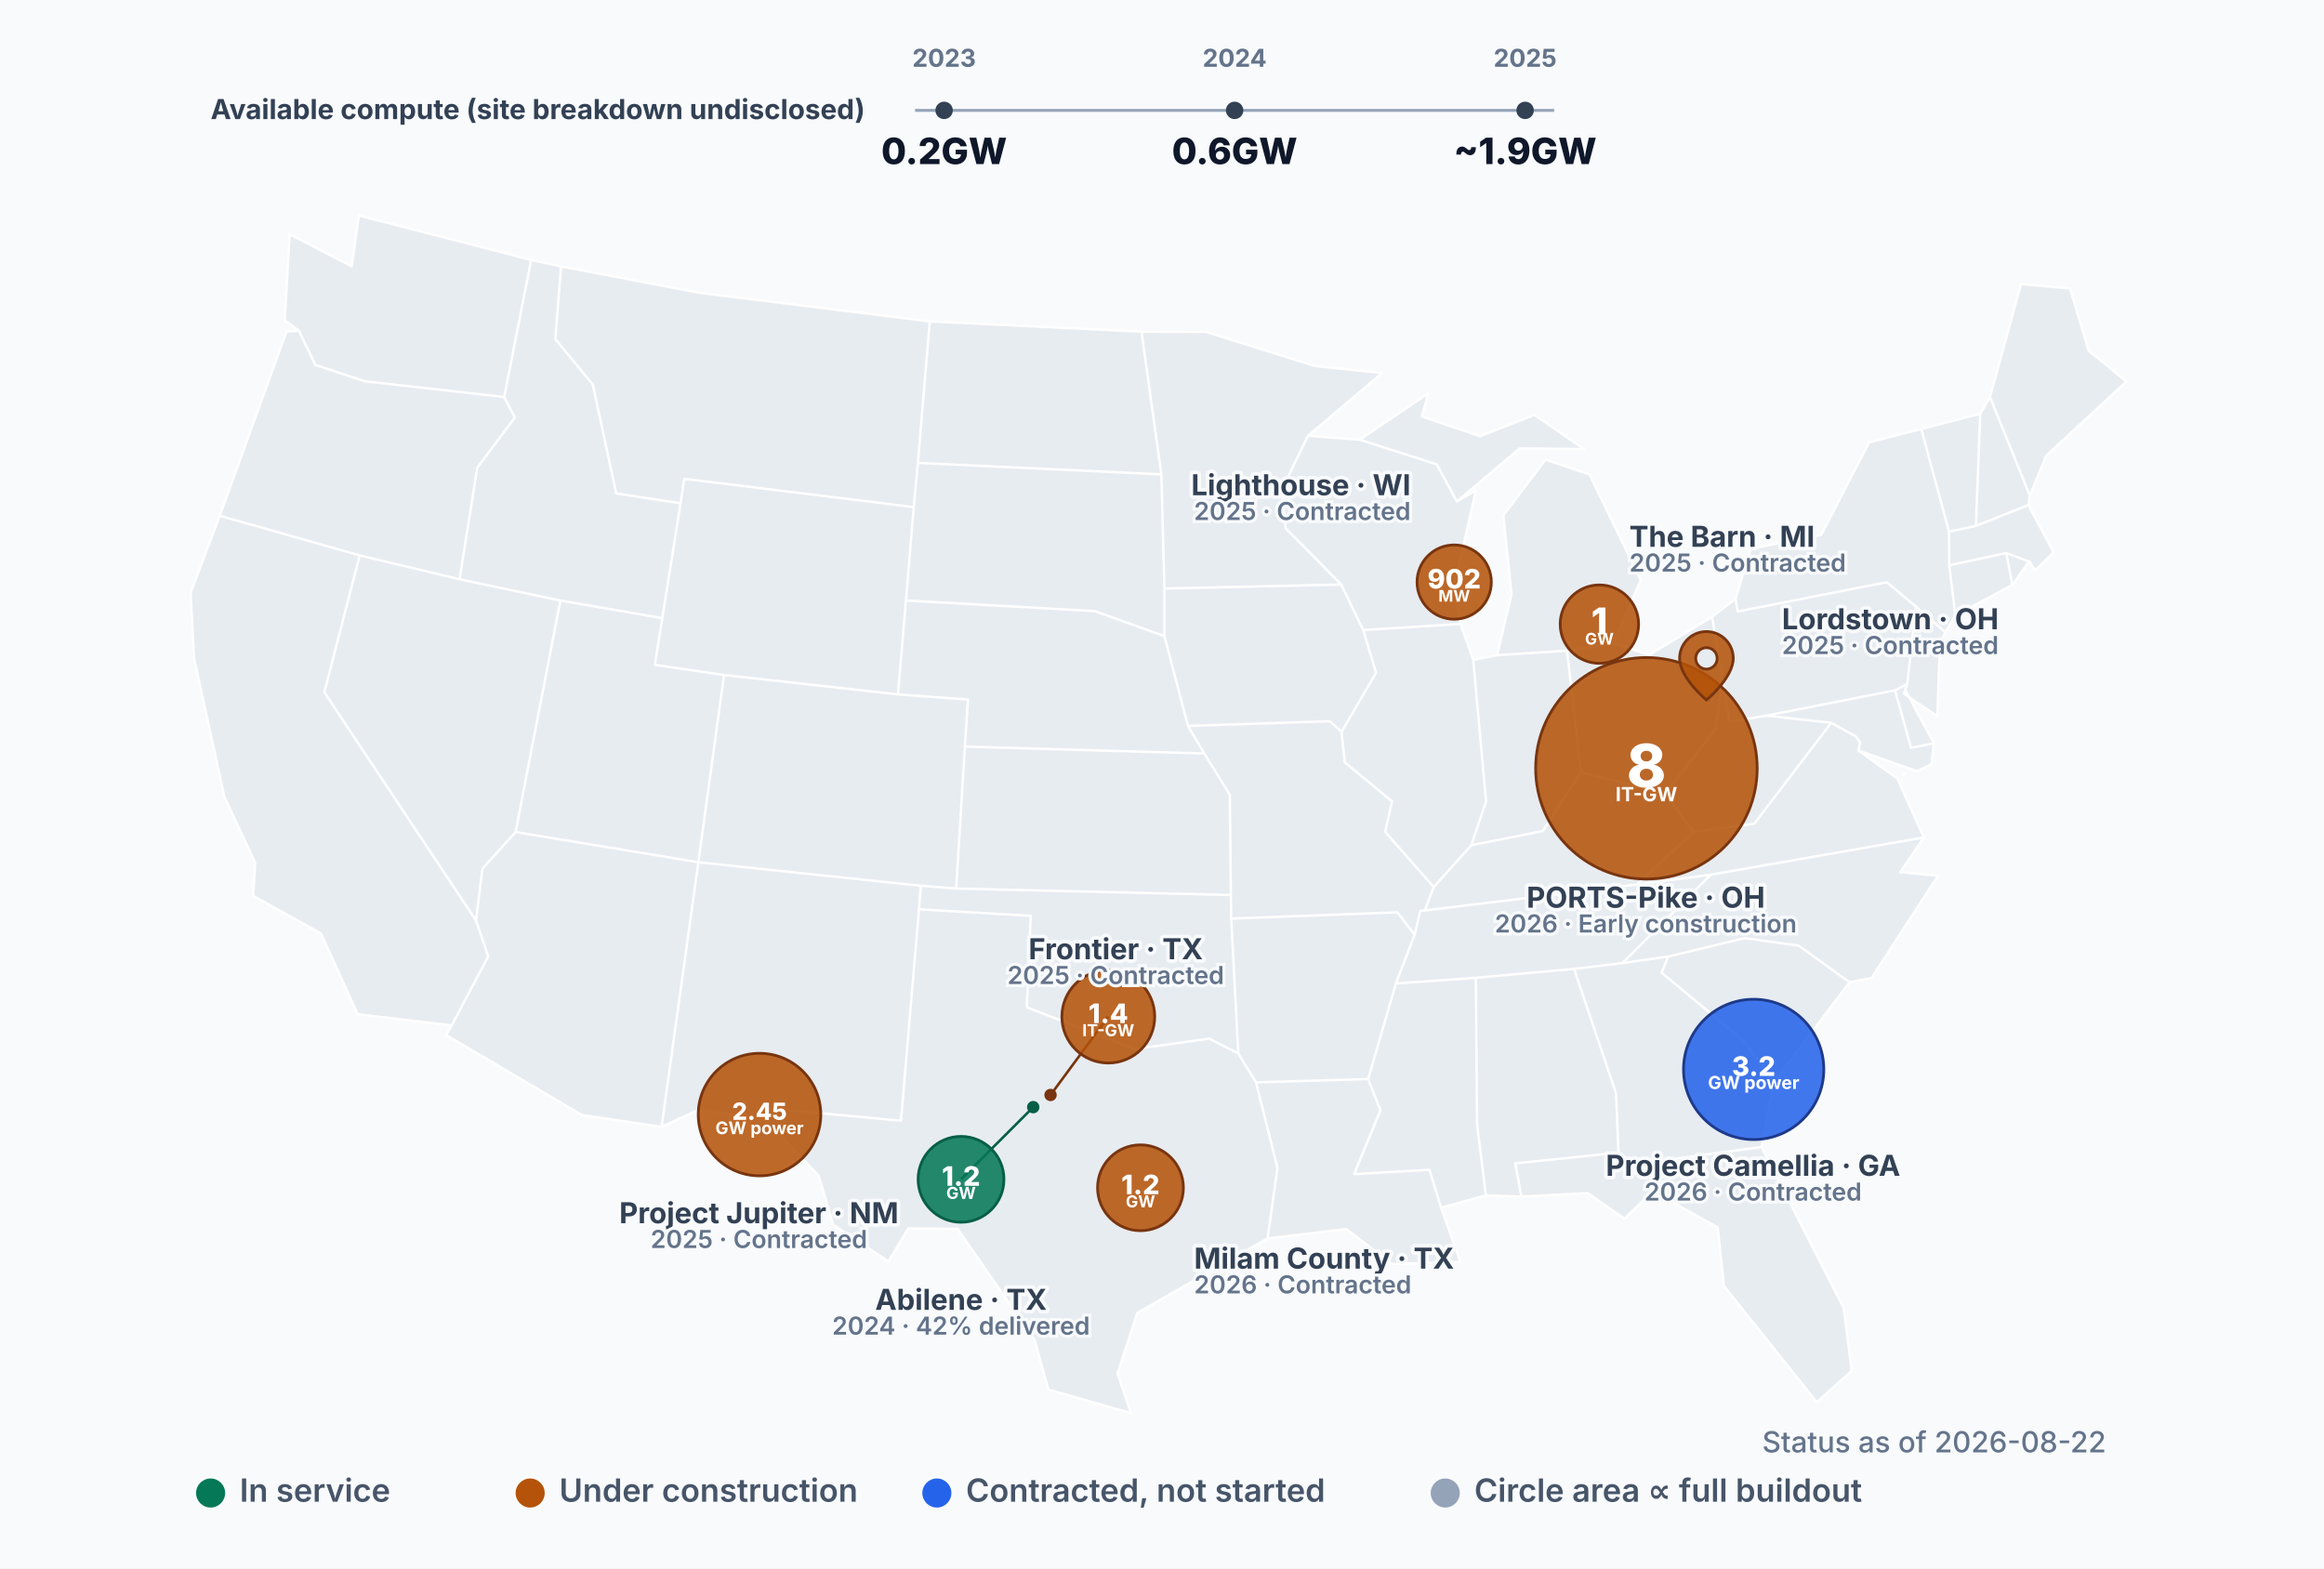
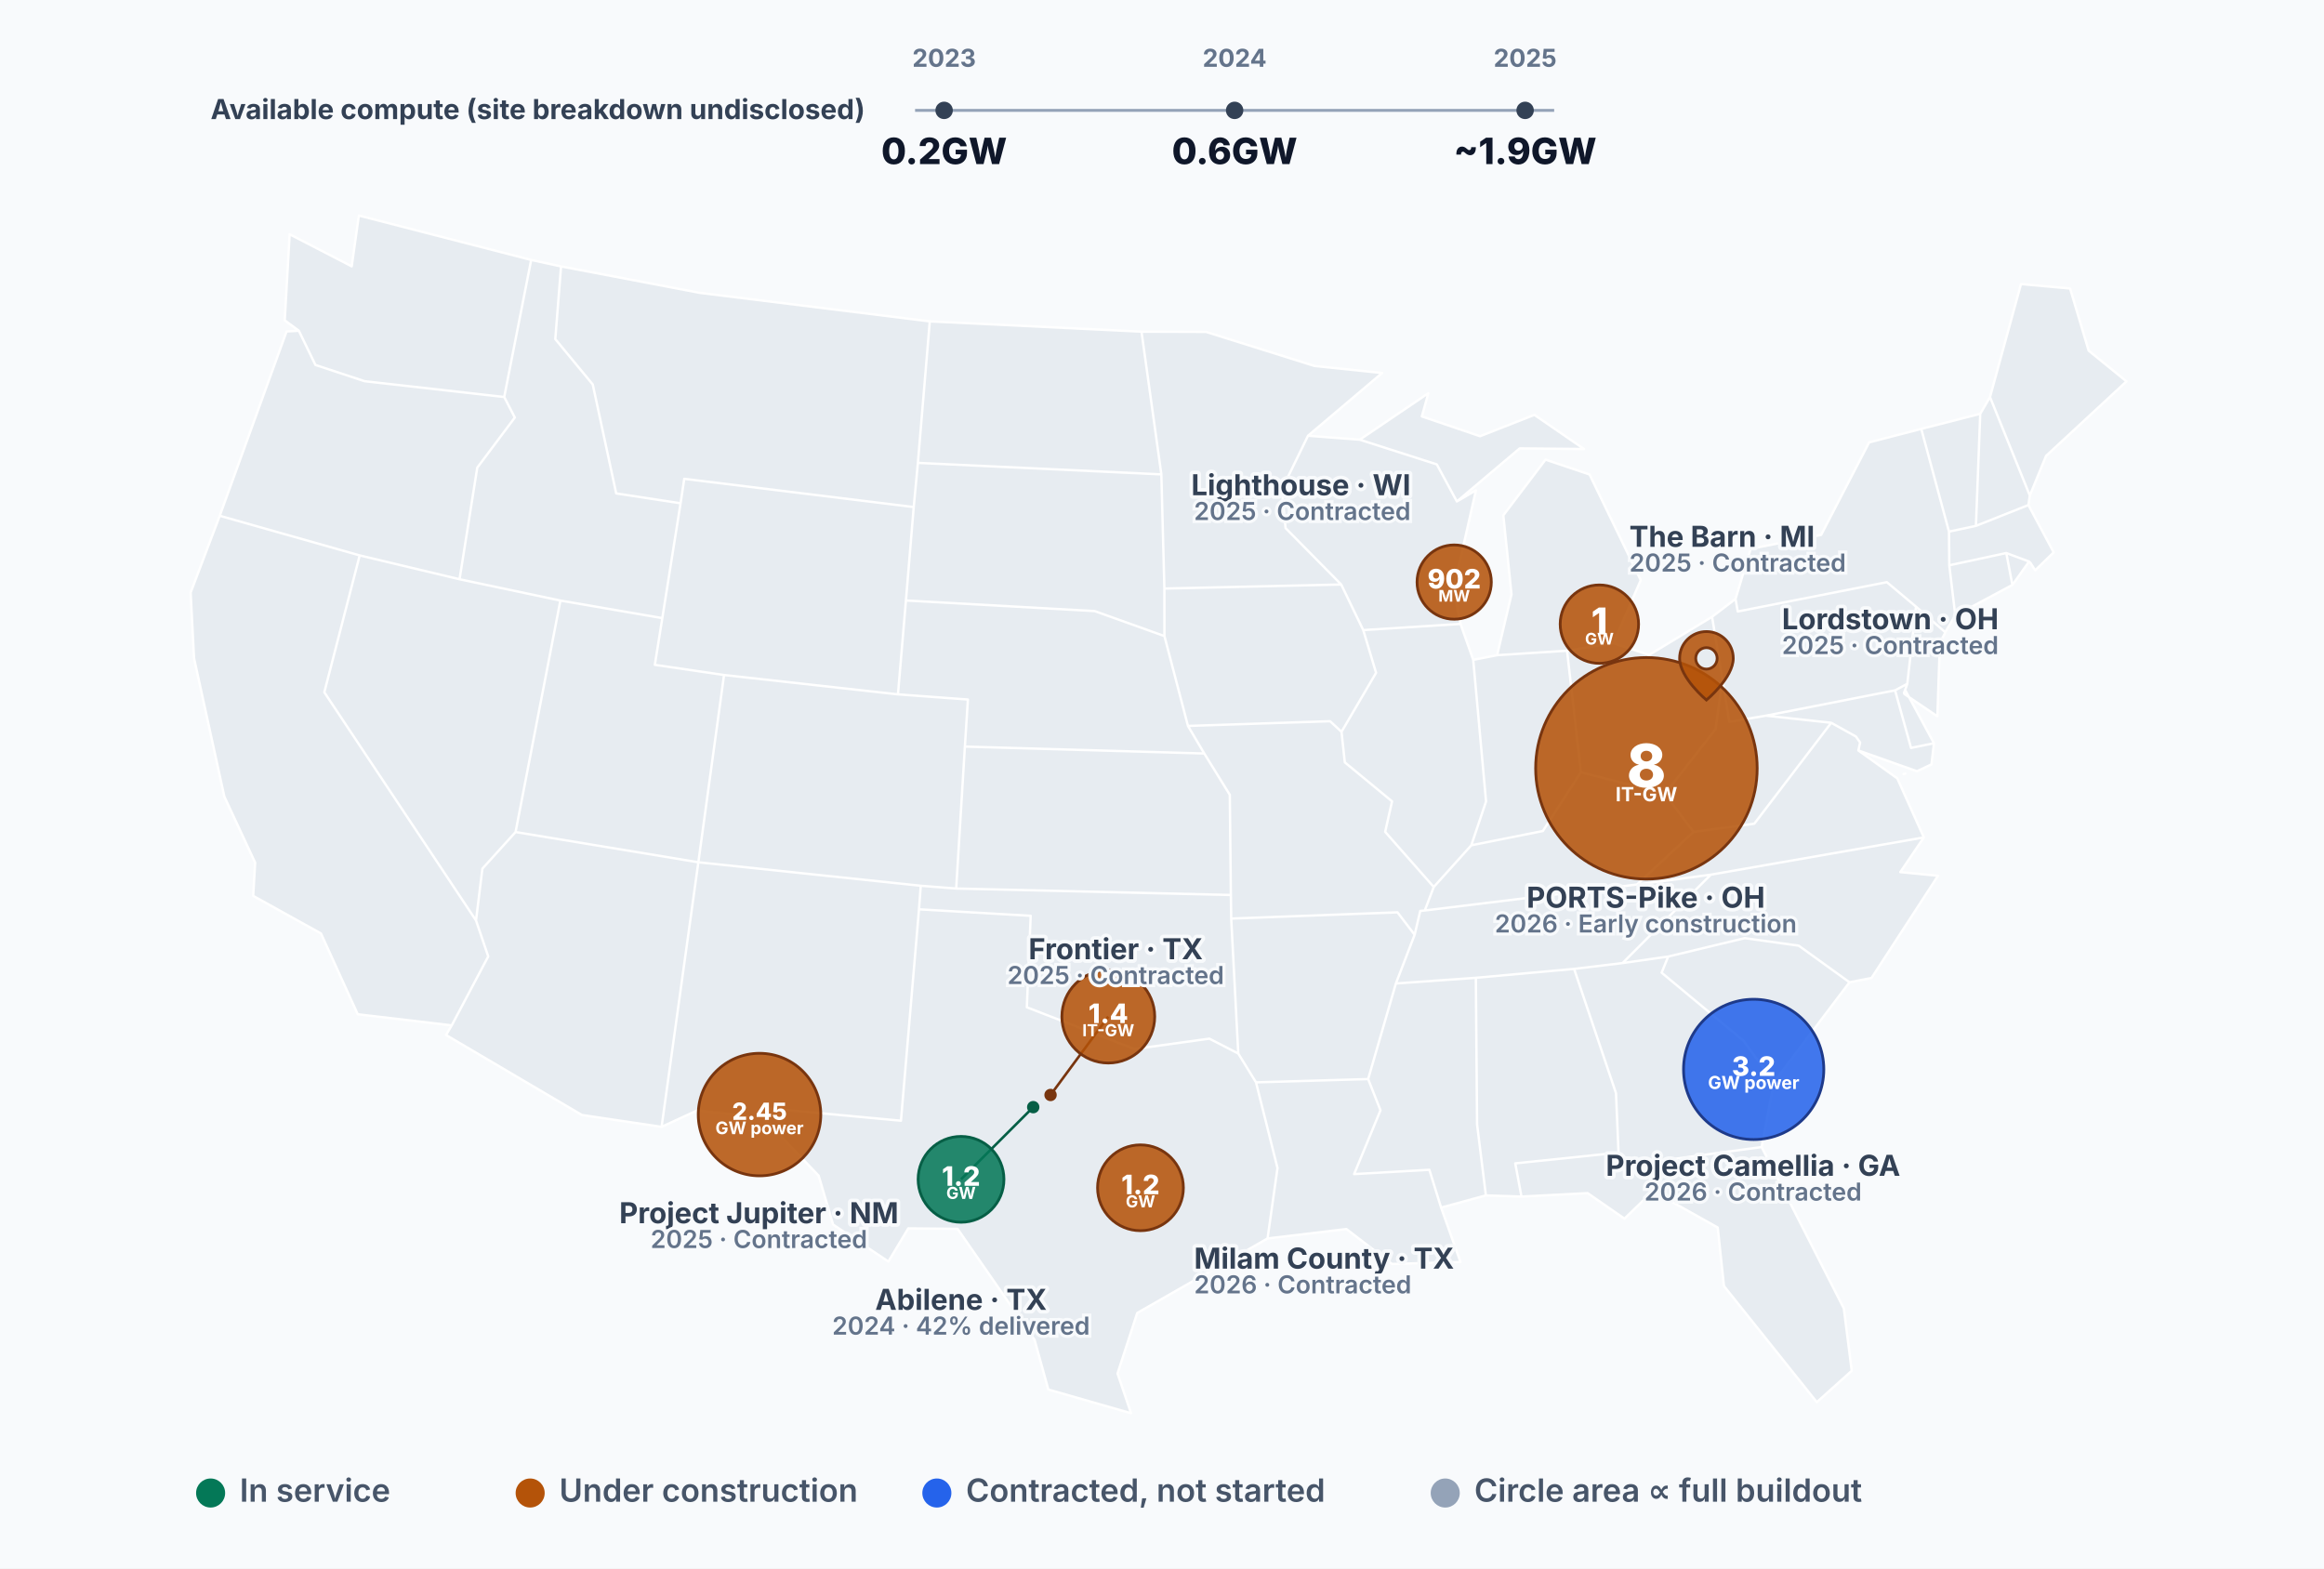
<svg xmlns="http://www.w3.org/2000/svg" width="1600" height="1080" viewBox="0 0 1600 1080" role="img" aria-labelledby="title desc">
  <defs>
    <style>
      .bg{fill:#f8fafc}.states{fill:#e7ecf1;stroke:#fff;stroke-width:1.15;stroke-linejoin:round}
      .site{fill-opacity:.86;stroke-width:1.35}.site.active{fill:#047857;stroke:#065f46}.site.building{fill:#b45309;stroke:#78350f}.site.contracted{fill:#2563eb;stroke:#1e3a8a}
      .capacity{fill:#fff;font-family:-apple-system,BlinkMacSystemFont,"Segoe UI","Noto Sans SC",sans-serif;font-weight:800;text-anchor:middle;dominant-baseline:middle}
      .unit{fill:#fff;font-family:-apple-system,BlinkMacSystemFont,"Segoe UI","Noto Sans SC",sans-serif;font-weight:700;text-anchor:middle}
      .name{fill:#334155;font:700 14px -apple-system,BlinkMacSystemFont,"Segoe UI","Noto Sans SC",sans-serif;paint-order:stroke;stroke:#f8fafc;stroke-width:3.5px;stroke-linejoin:round}
      .meta{fill:#64748b;font:600 12px -apple-system,BlinkMacSystemFont,"Segoe UI","Noto Sans SC",sans-serif;paint-order:stroke;stroke:#f8fafc;stroke-width:3px}
      .leader{fill:none;stroke-width:1.25}.anchor.active,.leader.active{fill:#065f46;stroke:#065f46}.anchor.building,.leader.building{fill:#78350f;stroke:#78350f}
      .available-label{fill:#334155;font:700 19px -apple-system,BlinkMacSystemFont,"Segoe UI","Noto Sans SC",sans-serif}
      .available-year{fill:#64748b;font:700 17px -apple-system,BlinkMacSystemFont,"Segoe UI","Noto Sans SC",sans-serif;text-anchor:middle}
      .available-value{fill:#0f172a;font:800 25px -apple-system,BlinkMacSystemFont,"Segoe UI","Noto Sans SC",sans-serif;text-anchor:middle}
      .available-line{stroke:#94a3b8;stroke-width:2}.available-dot{fill:#334155}
      .legend{fill:#475569;font:600 22px -apple-system,BlinkMacSystemFont,"Segoe UI","Noto Sans SC",sans-serif}
-       .asof{fill:#64748b;font:500 20px -apple-system,BlinkMacSystemFont,"Segoe UI","Noto Sans SC",sans-serif;text-anchor:end}
    </style>
  </defs>
  <rect class="bg" width="1600" height="1080" />
  <g transform="translate(145 44)">
    <text class="available-label" x="0" y="38">Available compute (site breakdown undisclosed)</text>
    <line class="available-line" x1="485" y1="32" x2="925" y2="32" />
    <circle class="available-dot" cx="505" cy="32" r="6" />
    <circle class="available-dot" cx="705" cy="32" r="6" />
    <circle class="available-dot" cx="905" cy="32" r="6" />
    <text class="available-year" x="505" y="2">2023</text>
    <text class="available-value" x="505" y="69">0.2GW</text>
    <text class="available-year" x="705" y="2">2024</text>
    <text class="available-value" x="705" y="69">0.6GW</text>
    <text class="available-year" x="905" y="2">2025</text>
    <text class="available-value" x="905" y="69">~1.9GW</text>
  </g>
  <g transform="translate(105 128) scale(1.42)">
    <path class="states" d="M647.959,492.438L647.959,492.438L647.959,492.438ZM641.604,383.982L689.237,379.66L709.551,439.934L710.78,468.754L660.71,473.959L663.715,490.064L646.467,489.494L642.193,455.024ZM145.07,407.049L162.765,373.629L156.847,356.183L159.933,331.062L176.024,313.302L264.64,327.964L246.824,456.252L208.155,450.494L142.319,411.721ZM277.097,237.161L361.419,246.546L395.327,249.045L393.865,271.869L389.652,340.696L372.475,339.355L264.64,327.964ZM814.584,594.454L814.584,594.454L814.584,594.454ZM812.726,595.968L812.726,595.968L812.726,595.968ZM807.426,599.001L807.426,599.001L807.426,599.001ZM793.701,604.248L793.701,604.248L793.701,604.248ZM789.589,605.448L789.589,605.448L789.589,605.448ZM786.422,605.453L786.422,605.453L786.422,605.453ZM777.448,558.304L777.448,558.304L777.448,558.304ZM770.28,606.184L770.28,606.184L770.28,606.184ZM720.444,495.222L720.444,495.222L720.444,495.222ZM710.78,468.754L714.201,474.98L780.148,466.053L820.015,544.307L823.842,574.545L806.909,589.741L761.895,533.444L758.869,505.058L727.419,487.44L713.653,500.766L695.805,488.39L663.715,490.064L660.71,473.959ZM689.237,379.66L712.719,376.841L734.86,373.677L731.672,381.5L771.275,414.415L786.107,434.574L780.148,466.053L714.201,474.98L710.78,468.754L709.551,439.934ZM640.335,229.818L651.918,227.551L685.816,225.378L692.536,284.293L674.1,312.803L639.391,319.736L646.548,298.468ZM393.865,271.869L509.933,275.217L522.308,295.245L522.826,343.825L389.652,340.696ZM939.758,114.82L939.758,114.82L939.758,114.82ZM937.961,116.138L937.961,116.138L937.961,116.138ZM936.326,112.244L936.326,112.244L936.326,112.244ZM932.194,116.025L932.194,116.025L932.194,116.025ZM933.504,124.745L933.504,124.745L933.504,124.745ZM931.352,119.207L931.352,119.207L931.352,119.207ZM930.113,116.269L930.113,116.269L930.113,116.269ZM910.185,150.127L890.886,102.396L905.901,47.607L929.707,49.75L938.712,79.887L957.057,94.792L918.073,130.901ZM927.677,186.764L927.677,186.764L927.677,186.764ZM918.317,188.314L918.317,188.314L918.317,188.314ZM870.998,167.645L884.064,164.849L909.495,154.752L921.748,177.706L912.784,186.396L910.51,182.799L909.83,182.14L898.784,178.021L871.15,183.968ZM479.497,70.68L510.775,70.787L563.393,87.319L596.153,90.726L560.226,121.148L547.515,147.254L549.343,165.917L576.327,193.282L490.593,195.241L489.121,139.882ZM849.182,245.827L849.74,244.385L850.775,241.441L854.999,204.014L869.151,216.397L868.927,217.151L866.582,221.419L865.364,257.189L849.354,246.35ZM864.257,329.145L864.257,329.145L864.257,329.145ZM863.303,349.654L863.303,349.654L863.303,349.654ZM755.509,333.983L858.806,315.92L847.395,332.73L865.668,334.511L833.426,384.077L822.756,386.148L798.148,368.412L771.966,364.749L734.86,373.677L712.719,376.841ZM376.85,65.688L479.497,70.68L489.121,139.882L371.084,134.302ZM372.475,339.355L389.652,340.696L522.826,343.825L522.988,355.269L526.419,420.702L512.4,413.489L476.066,418.517L423.905,398.276L425.773,353.922L371.622,350.77ZM756.139,208.953L767.509,200.263L768.575,206.365L840.877,192.142L854.999,204.014L850.775,241.441L844.857,244.599L782.28,256.874L764.504,259.884L761.113,239.161ZM369.064,155.719L371.084,134.302L489.121,139.882L490.593,195.241L490.613,218.279L456.797,206.163L365.287,201.029ZM371.622,350.77L425.773,353.922L423.905,398.276L476.066,418.517L512.4,413.489L526.419,420.702L535.018,434.681L545.434,476.233L540.612,510.371L477.426,546.509L467.873,575.857L474.421,595.107L434.331,583.621L427.641,559.485L390.322,505.711L366.414,505.497L356.77,521.566L329.968,503.633L322.974,479.937L296.274,452.073L295.106,446.957L362.871,453.278ZM369.064,155.719L365.287,201.029L361.419,246.546L277.097,237.161L243.545,232.228L247.169,209.57L256.021,153.885L257.808,142.031ZM871.15,183.968L898.784,178.021L901.738,193.496L874.054,208.306ZM502.024,261.855L570.926,259.569L576.469,264.704L578.073,279.508L600.976,298.426L597.636,313.213L621.188,339.943L616.853,351.34L615.635,351.464L614.661,351.518L611.919,363.117L603.605,352.236L522.988,355.269L522.826,343.825L522.308,295.245L509.933,275.217ZM733.246,294.787L757.824,263.44L761.113,239.161L764.504,259.884L782.28,256.874L813.903,260.329L776.595,309.277L747.113,313.242ZM576.469,264.704L593.23,236.092L587.007,215.382L634.162,212.39L640.335,229.818L646.548,298.468L639.391,319.736L621.188,339.943L597.636,313.213L600.976,298.426L578.073,279.508ZM264.64,327.964L372.475,339.355L371.622,350.77L362.871,453.278L295.106,446.957L296.274,452.073L264.244,448.215L246.824,456.252ZM522.988,355.269L603.605,352.236L611.919,363.117L602.833,386.742L589.382,433.084L535.018,434.681L526.419,420.702ZM77.194,374.3L77.194,374.3L77.194,374.3ZM74.747,384.219L74.747,384.219L74.747,384.219ZM65.174,358.362L65.174,358.362L65.174,358.362ZM58.281,374.306L58.281,374.306L58.281,374.306ZM56.616,355.05L56.616,355.05L56.616,355.05ZM50.251,355.18L50.251,355.18L50.251,355.18ZM46.819,353.441L46.819,353.441L46.819,353.441ZM32.596,159.951L100.452,179.166L83.295,245.525L156.847,356.183L162.765,373.629L145.07,407.049L99.498,401.659L81.671,362.47L48.809,344.258L49.763,328.142L34.83,296.117L20.13,228.975L18.485,197.194ZM849.182,245.827L849.354,246.35L849.182,245.827ZM844.857,244.599L850.775,241.441L849.74,244.385L863.709,270.26L852.593,272.51ZM825.883,266.995L827.913,269.916L825.883,266.995ZM490.593,195.241L576.327,193.282L587.007,215.382L593.23,236.092L576.469,264.704L570.926,259.569L502.024,261.855L490.613,218.279ZM621.188,339.943L639.391,319.736L674.1,312.803L692.536,284.293L733.246,294.787L747.113,313.242L719.764,338.732L616.853,351.34ZM615.635,351.464L614.661,351.518L615.635,351.464ZM849.852,284.969L848.938,285.165L849.852,284.969ZM847.273,281.497L847.273,281.497L847.273,281.497ZM782.28,256.874L844.857,244.599L852.593,272.51L863.709,270.26L862.501,280.488L855.476,283.824L827.06,273.75L827.913,269.916L825.883,266.995L813.903,260.329ZM677.095,130.841L677.095,130.841L677.095,130.841ZM663.461,133.168L663.461,133.168L663.461,133.168ZM662.365,138.576L662.365,138.576L662.365,138.576ZM660.893,135.59L660.893,135.59L660.893,135.59ZM658.751,142.494L658.751,142.494L658.751,142.494ZM656.588,149.647L656.588,149.647L656.588,149.647ZM655.431,152.733L655.431,152.733L655.431,152.733ZM645.543,139.888L645.543,139.888L645.543,139.888ZM651.918,227.551L658.883,198.037L654.933,159.738L675.38,132.729L696.719,139.923L721.541,191.187L708.262,221.715L685.816,225.378ZM601.382,92.394L601.382,92.394L601.382,92.394ZM585.321,123.059L618.579,100.526L615.412,111.775L643.634,121.379L669.999,111.021L694.039,127.577L662.852,127.28L632.406,153.012L622.67,135.026ZM644.487,493.127L644.487,493.127L644.487,493.127ZM639.34,492.877L639.34,492.877L639.34,492.877ZM635.157,493.857L635.157,493.857L635.157,493.857ZM631.777,493.59L631.777,493.59L631.777,493.59ZM589.382,433.084L602.833,386.742L641.604,383.982L642.193,455.024L646.467,489.494L624.752,495.406L619.066,477.076L582.59,479.165L595.362,448.221ZM198.074,39.041L265.412,51.875L376.85,65.688L371.084,134.302L369.064,155.719L257.808,142.031L256.021,153.885L224.814,149.106L213.444,96.282L195.282,74.283ZM886.145,110.522L890.886,102.396L910.185,150.127L909.495,154.752L884.064,164.849ZM899.251,195.668L899.251,195.668L899.251,195.668ZM896.723,198.037L896.723,198.037L896.723,198.037ZM868.927,217.151L866.582,221.419L868.927,217.151ZM815.507,153.831L815.507,153.831L815.507,153.831ZM814.157,153.742L814.157,153.742L814.157,153.742ZM767.509,200.263L774.849,175.961L809.01,169.229L832.279,124.377L857.557,117.824L870.998,167.645L871.15,183.968L874.054,208.306L869.151,216.397L854.999,204.014L840.877,192.142L768.575,206.365ZM720.637,223.009L720.637,223.009L720.637,223.009ZM718.698,222.267L718.698,222.267L718.698,222.267ZM685.816,225.378L708.262,221.715L725.591,227.432L756.139,208.953L761.113,239.161L757.824,263.44L733.246,294.787L692.536,284.293ZM70.951,70.241L78.991,86.82L102.818,94.697L170.521,102.36L175.658,112.309L157.446,136.629L148.867,190.73L100.452,179.166L32.596,159.951L64.991,70.579ZM611.919,363.117L614.661,351.518L615.635,351.464L616.853,351.34L719.764,338.732L755.509,333.983L712.719,376.841L689.237,379.66L641.604,383.982L602.833,386.742ZM197.749,201.064L247.169,209.57L243.545,232.228L277.097,237.161L264.64,327.964L176.024,313.302ZM855.476,283.824L862.501,280.488L855.476,283.824ZM849.852,284.969L848.938,285.165L849.852,284.969ZM747.113,313.242L776.595,309.277L813.903,260.329L825.883,266.995L827.913,269.916L827.06,273.75L845.943,287.308L858.806,315.92L755.509,333.983L719.764,338.732ZM93.214,50.86L93.214,50.86L93.214,50.86ZM98.737,24.575L98.737,24.575L98.737,24.575ZM98.869,20.349L98.869,20.349L98.869,20.349ZM97.691,23.459L97.691,23.459L97.691,23.459ZM95.031,31.022L95.031,31.022L95.031,31.022ZM95.549,17.945L95.549,17.945L95.549,17.945ZM93.61,19.559L93.61,19.559L93.61,19.559ZM95.224,12.976L95.224,12.976L95.224,12.976ZM91.021,21.227L91.021,21.227L91.021,21.227ZM91.123,19.09L91.123,19.09L91.123,19.09ZM183.587,35.901L170.521,102.36L102.818,94.697L78.991,86.82L70.951,70.241L64.108,65.172L66.484,23.459L96.584,39.006L100.036,14.371ZM641.949,146.281L641.949,146.281L641.949,146.281ZM635.614,150.353L635.614,150.353L635.614,150.353ZM584.012,113.253L584.012,113.253L584.012,113.253ZM583.24,116.162L583.24,116.162L583.24,116.162ZM581.21,115.164L581.21,115.164L581.21,115.164ZM579.616,117.206L579.616,117.206L579.616,117.206ZM579.788,114.363L579.788,114.363L579.788,114.363ZM579.149,113.039L579.149,113.039L579.149,113.039ZM579.22,118.453L579.22,118.453L579.22,118.453ZM576.012,114.078L576.012,114.078L576.012,114.078ZM560.226,121.148L585.321,123.059L622.67,135.026L632.406,153.012L641.645,147.605L630.843,195.3L634.162,212.39L587.007,215.382L576.327,193.282L549.343,165.917L547.515,147.254ZM365.287,201.029L456.797,206.163L490.613,218.279L502.024,261.855L509.933,275.217L393.865,271.869L395.327,249.045L361.419,246.546ZM734.86,373.677L771.966,364.749L798.148,368.412L822.756,386.148L786.107,434.574L771.275,414.415L731.672,381.5ZM170.521,102.36L183.587,35.901L198.074,39.041L195.282,74.283L213.444,96.282L224.814,149.106L256.021,153.885L247.169,209.57L197.749,201.064L148.867,190.73L157.446,136.629L175.658,112.309ZM100.452,179.166L148.867,190.73L197.749,201.064L176.024,313.302L159.933,331.062L156.847,356.183L83.295,245.525ZM857.557,117.824L886.145,110.522L884.064,164.849L870.998,167.645ZM637.523,497.395L637.523,497.395L637.523,497.395ZM628.508,497.917L628.508,497.917L628.508,497.917ZM623.726,510.169L623.726,510.169L623.726,510.169ZM609.544,520.759L609.544,520.759L609.544,520.759ZM605.95,521.299L605.95,521.299L605.95,521.299ZM602.184,522.379L602.184,522.379L602.184,522.379ZM576.55,511.475L576.55,511.475L576.55,511.475ZM535.018,434.681L589.382,433.084L595.362,448.221L582.59,479.165L619.066,477.076L624.752,495.406L634.152,521.798L600.976,522.753L578.844,505.806L540.612,510.371L545.434,476.233ZM910.51,182.799L912.784,186.396L910.51,182.799ZM908.439,188.415L908.439,188.415L908.439,188.415ZM906.713,195.983L906.713,195.983L906.713,195.983ZM901.738,193.496L898.784,178.021L909.83,182.14Z" />
    <path class="leader building" d="M435.4 440.8L463.4 402.8" />
    <circle class="anchor building" cx="435.4" cy="440.8" r="2.5" />
    <path class="leader active" d="M427.0 446.7L392.0 481.7" />
    <circle class="anchor active" cx="427.0" cy="446.7" r="2.5" />
    <g>
      <circle class="site building" cx="724.3" cy="282.4" r="53.7" />
      <text class="capacity" x="724.3" y="280.6" style="font-size:29.0px">8</text>
      <text class="unit" x="724.3" y="298.4" style="font-size:9.5px">IT-GW</text>
    </g>
    <g>
      <circle class="site contracted" cx="776.3" cy="428.4" r="34.0" />
      <text class="capacity" x="776.3" y="426.6" style="font-size:13.0px">3.2</text>
      <text class="unit" x="776.3" y="437.9" style="font-size:8.7px">GW power</text>
    </g>
    <g>
      <circle class="site building" cx="294.3" cy="450.3" r="29.7" />
      <text class="capacity" x="294.3" y="448.5" style="font-size:11.5px">2.45</text>
      <text class="unit" x="294.3" y="459.8" style="font-size:8.4px">GW power</text>
    </g>
    <g>
      <circle class="site building" cx="463.4" cy="402.8" r="22.5" />
      <text class="capacity" x="463.4" y="401.0" style="font-size:13.0px">1.4</text>
      <text class="unit" x="463.4" y="412.3" style="font-size:8.0px">IT-GW</text>
    </g>
    <g>
      <circle class="site active" cx="392.0" cy="481.7" r="20.8" />
      <text class="capacity" x="392.0" y="479.9" style="font-size:13.0px">1.2</text>
      <text class="unit" x="392.0" y="491.2" style="font-size:8.0px">GW</text>
    </g>
    <g>
      <circle class="site building" cx="479.0" cy="485.8" r="20.8" />
      <text class="capacity" x="479.0" y="484.0" style="font-size:13.0px">1.2</text>
      <text class="unit" x="479.0" y="495.3" style="font-size:8.0px">GW</text>
    </g>
    <g>
      <circle class="site building" cx="701.5" cy="212.5" r="19.0" />
      <text class="capacity" x="701.5" y="210.7" style="font-size:18.0px">1</text>
      <text class="unit" x="701.5" y="222.4" style="font-size:7.8px">GW</text>
    </g>
    <g>
      <circle class="site building" cx="631.1" cy="192.1" r="18.0" />
      <text class="capacity" x="631.1" y="190.3" style="font-size:13.0px">902</text>
      <text class="unit" x="631.1" y="201.6" style="font-size:7.8px">MW</text>
    </g>
    <path class="site building" d="M753.4 216.1c-7.2 0-13 5.8-13 13 0 9.4 13 20.2 13 20.2s13-10.8 13-20.2c0-7.2-5.8-13-13-13zm0 18.2a5.2 5.2 0 1 1 0-10.4 5.2 5.2 0 0 1 0 10.4z" fill-rule="evenodd" />
    <g text-anchor="middle">
      <text class="name" x="724" y="350">PORTS-Pike · OH</text>
      <text class="meta" x="724" y="362">2026 · Early construction</text>
    </g>
    <g text-anchor="middle">
      <text class="name" x="776" y="480">Project Camellia · GA</text>
      <text class="meta" x="776" y="492">2026 · Contracted</text>
    </g>
    <g text-anchor="middle">
      <text class="name" x="294" y="503">Project Jupiter · NM</text>
      <text class="meta" x="294" y="515">2025 · Contracted</text>
    </g>
    <g text-anchor="middle">
      <text class="name" x="467" y="375">Frontier · TX</text>
      <text class="meta" x="467" y="387">2025 · Contracted</text>
    </g>
    <g text-anchor="middle">
      <text class="name" x="392" y="545">Abilene · TX</text>
      <text class="meta" x="392" y="557">2024 · 42% delivered</text>
    </g>
    <g text-anchor="start">
      <text class="name" x="505" y="525">Milam County · TX</text>
      <text class="meta" x="505" y="537">2026 · Contracted</text>
    </g>
    <g text-anchor="start">
      <text class="name" x="716" y="175">The Barn · MI</text>
      <text class="meta" x="716" y="187">2025 · Contracted</text>
    </g>
    <g text-anchor="end">
      <text class="name" x="610" y="150">Lighthouse · WI</text>
      <text class="meta" x="610" y="162">2025 · Contracted</text>
    </g>
    <g text-anchor="start">
      <text class="name" x="790" y="215">Lordstown · OH</text>
      <text class="meta" x="790" y="227">2025 · Contracted</text>
    </g>
  </g>
  <g transform="translate(145 1034)">
    <circle cx="0" cy="-6" r="10" fill="#047857" />
    <text class="legend" x="20" y="0">In service</text>
    <circle cx="220" cy="-6" r="10" fill="#b45309" />
    <text class="legend" x="240" y="0">Under construction</text>
    <circle cx="500" cy="-6" r="10" fill="#2563eb" />
    <text class="legend" x="520" y="0">Contracted, not started</text>
    <circle cx="850" cy="-6" r="10" fill="#94a3b8" />
    <text class="legend" x="870" y="0">Circle area ∝ full buildout</text>
-     <text class="asof" x="1305" y="-34">Status as of 2026-08-22</text>
  </g>
</svg>
